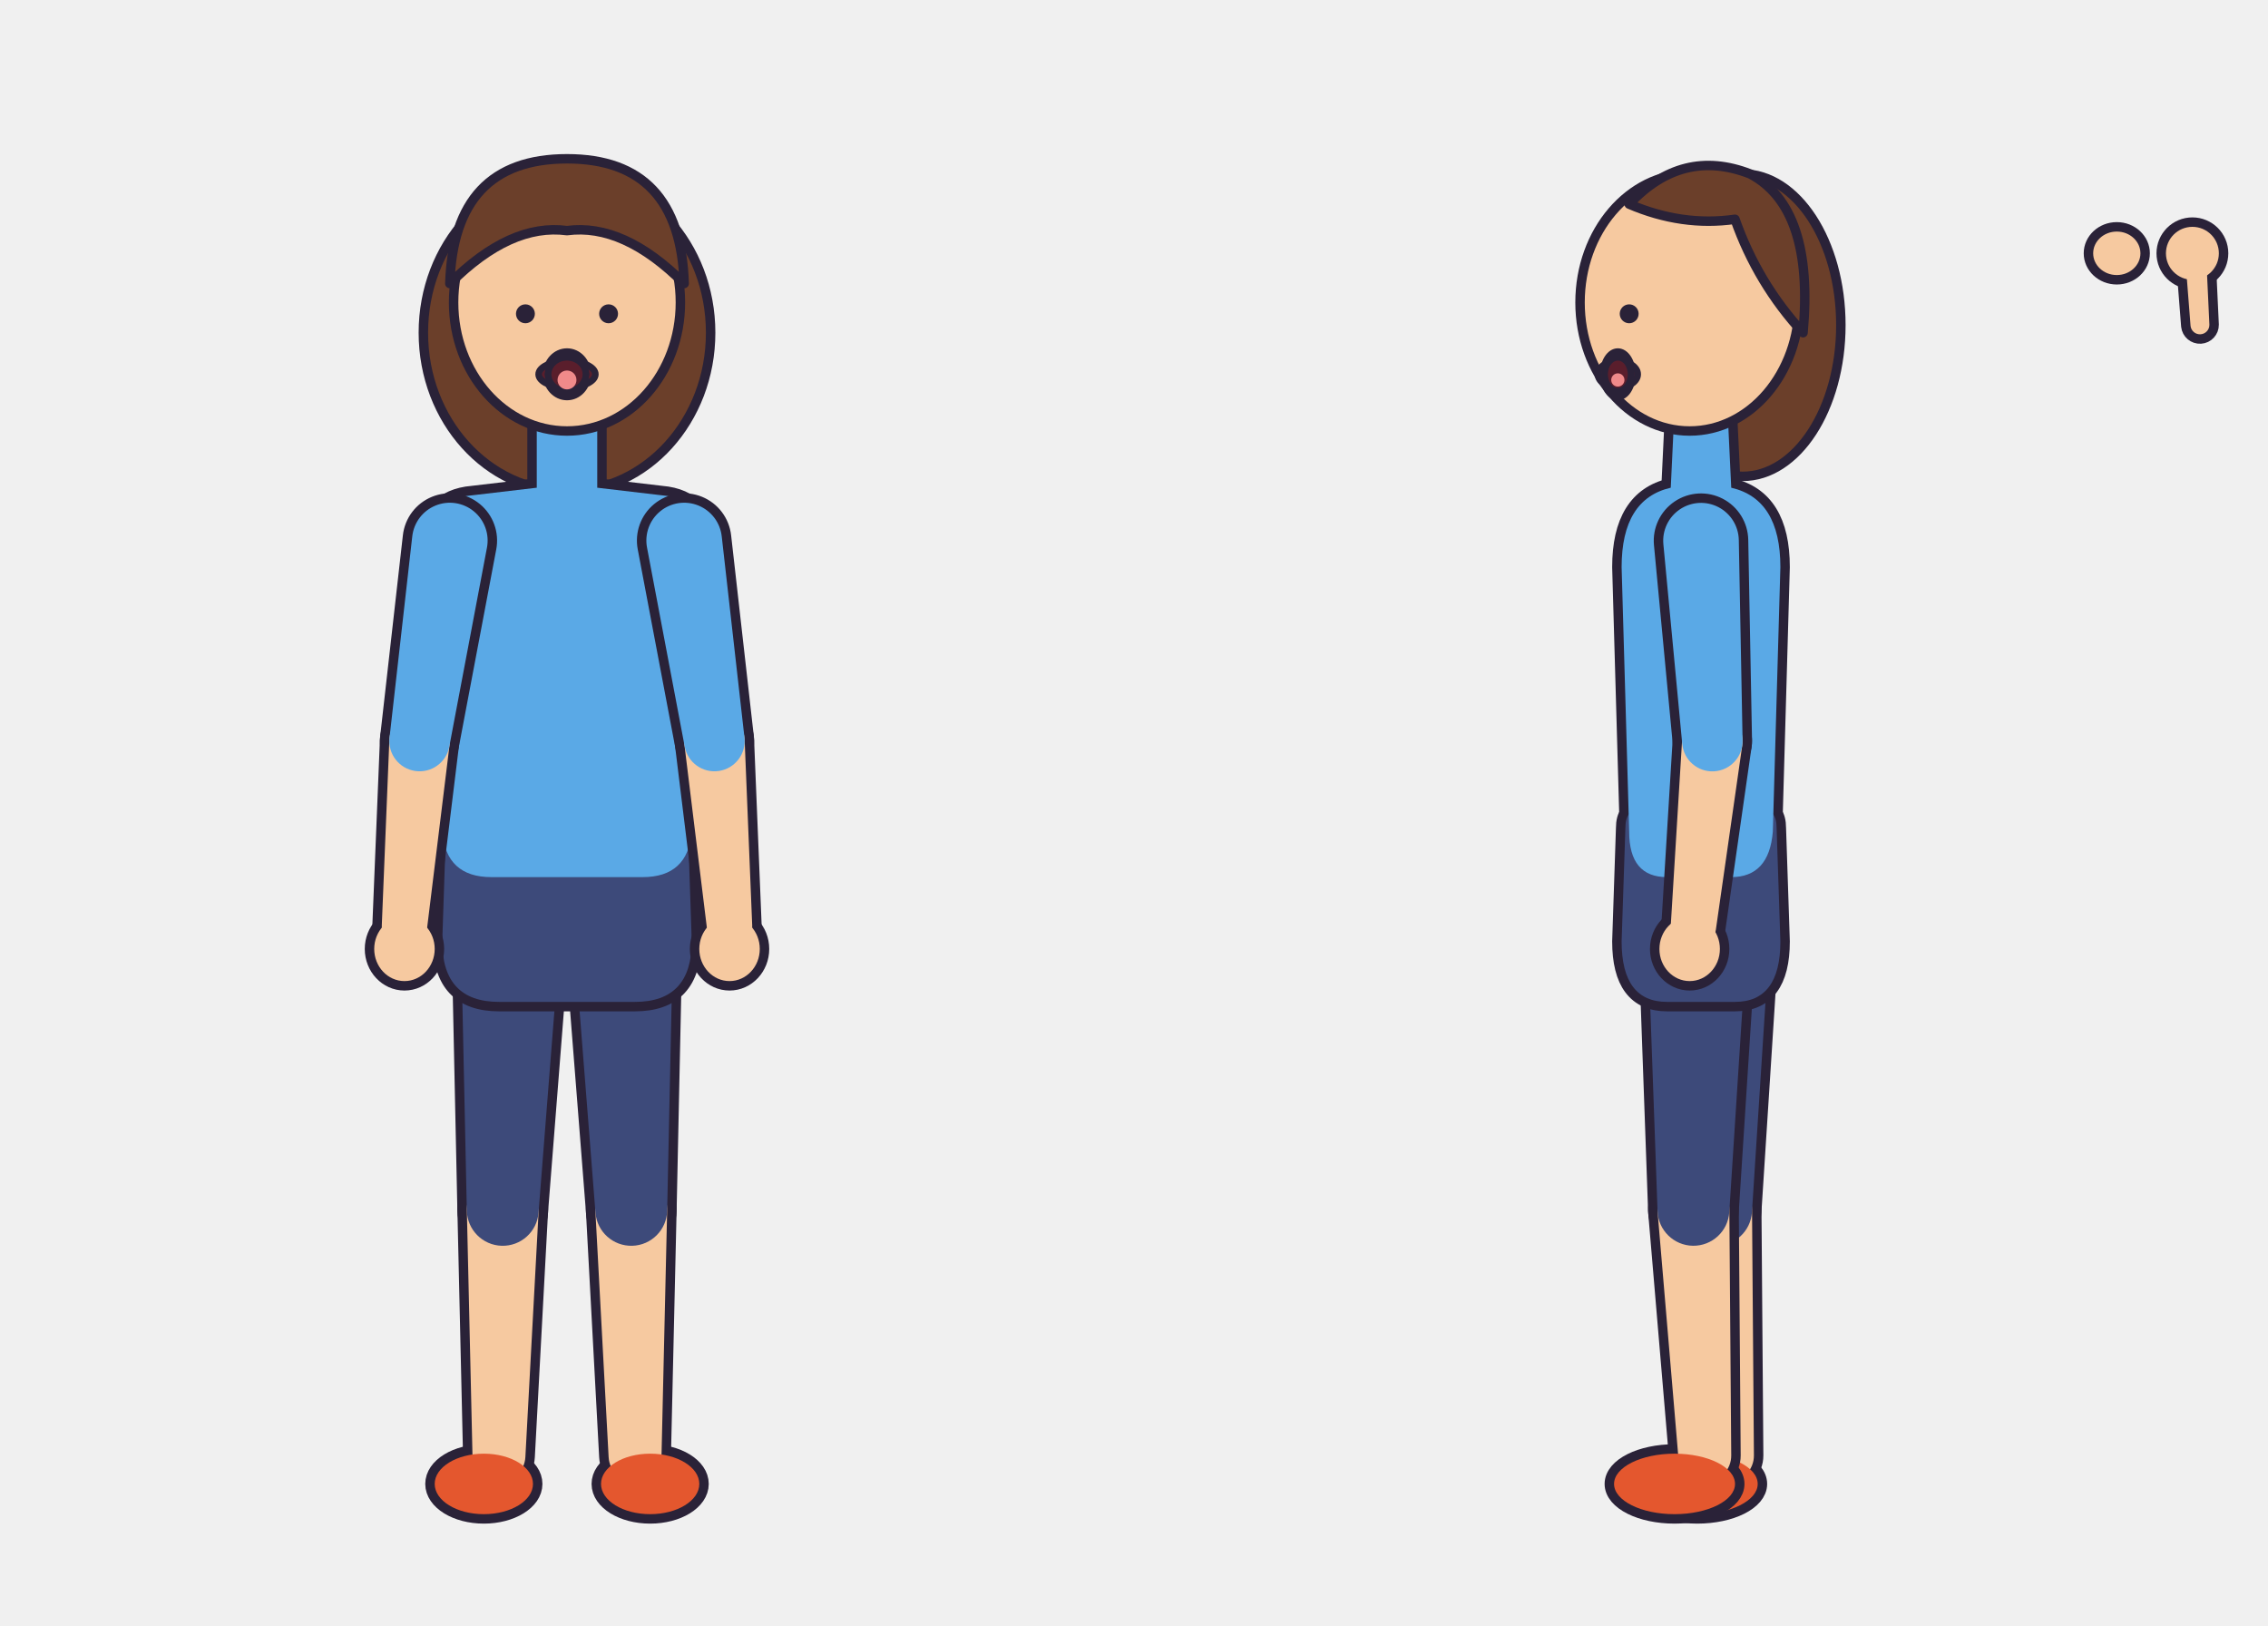
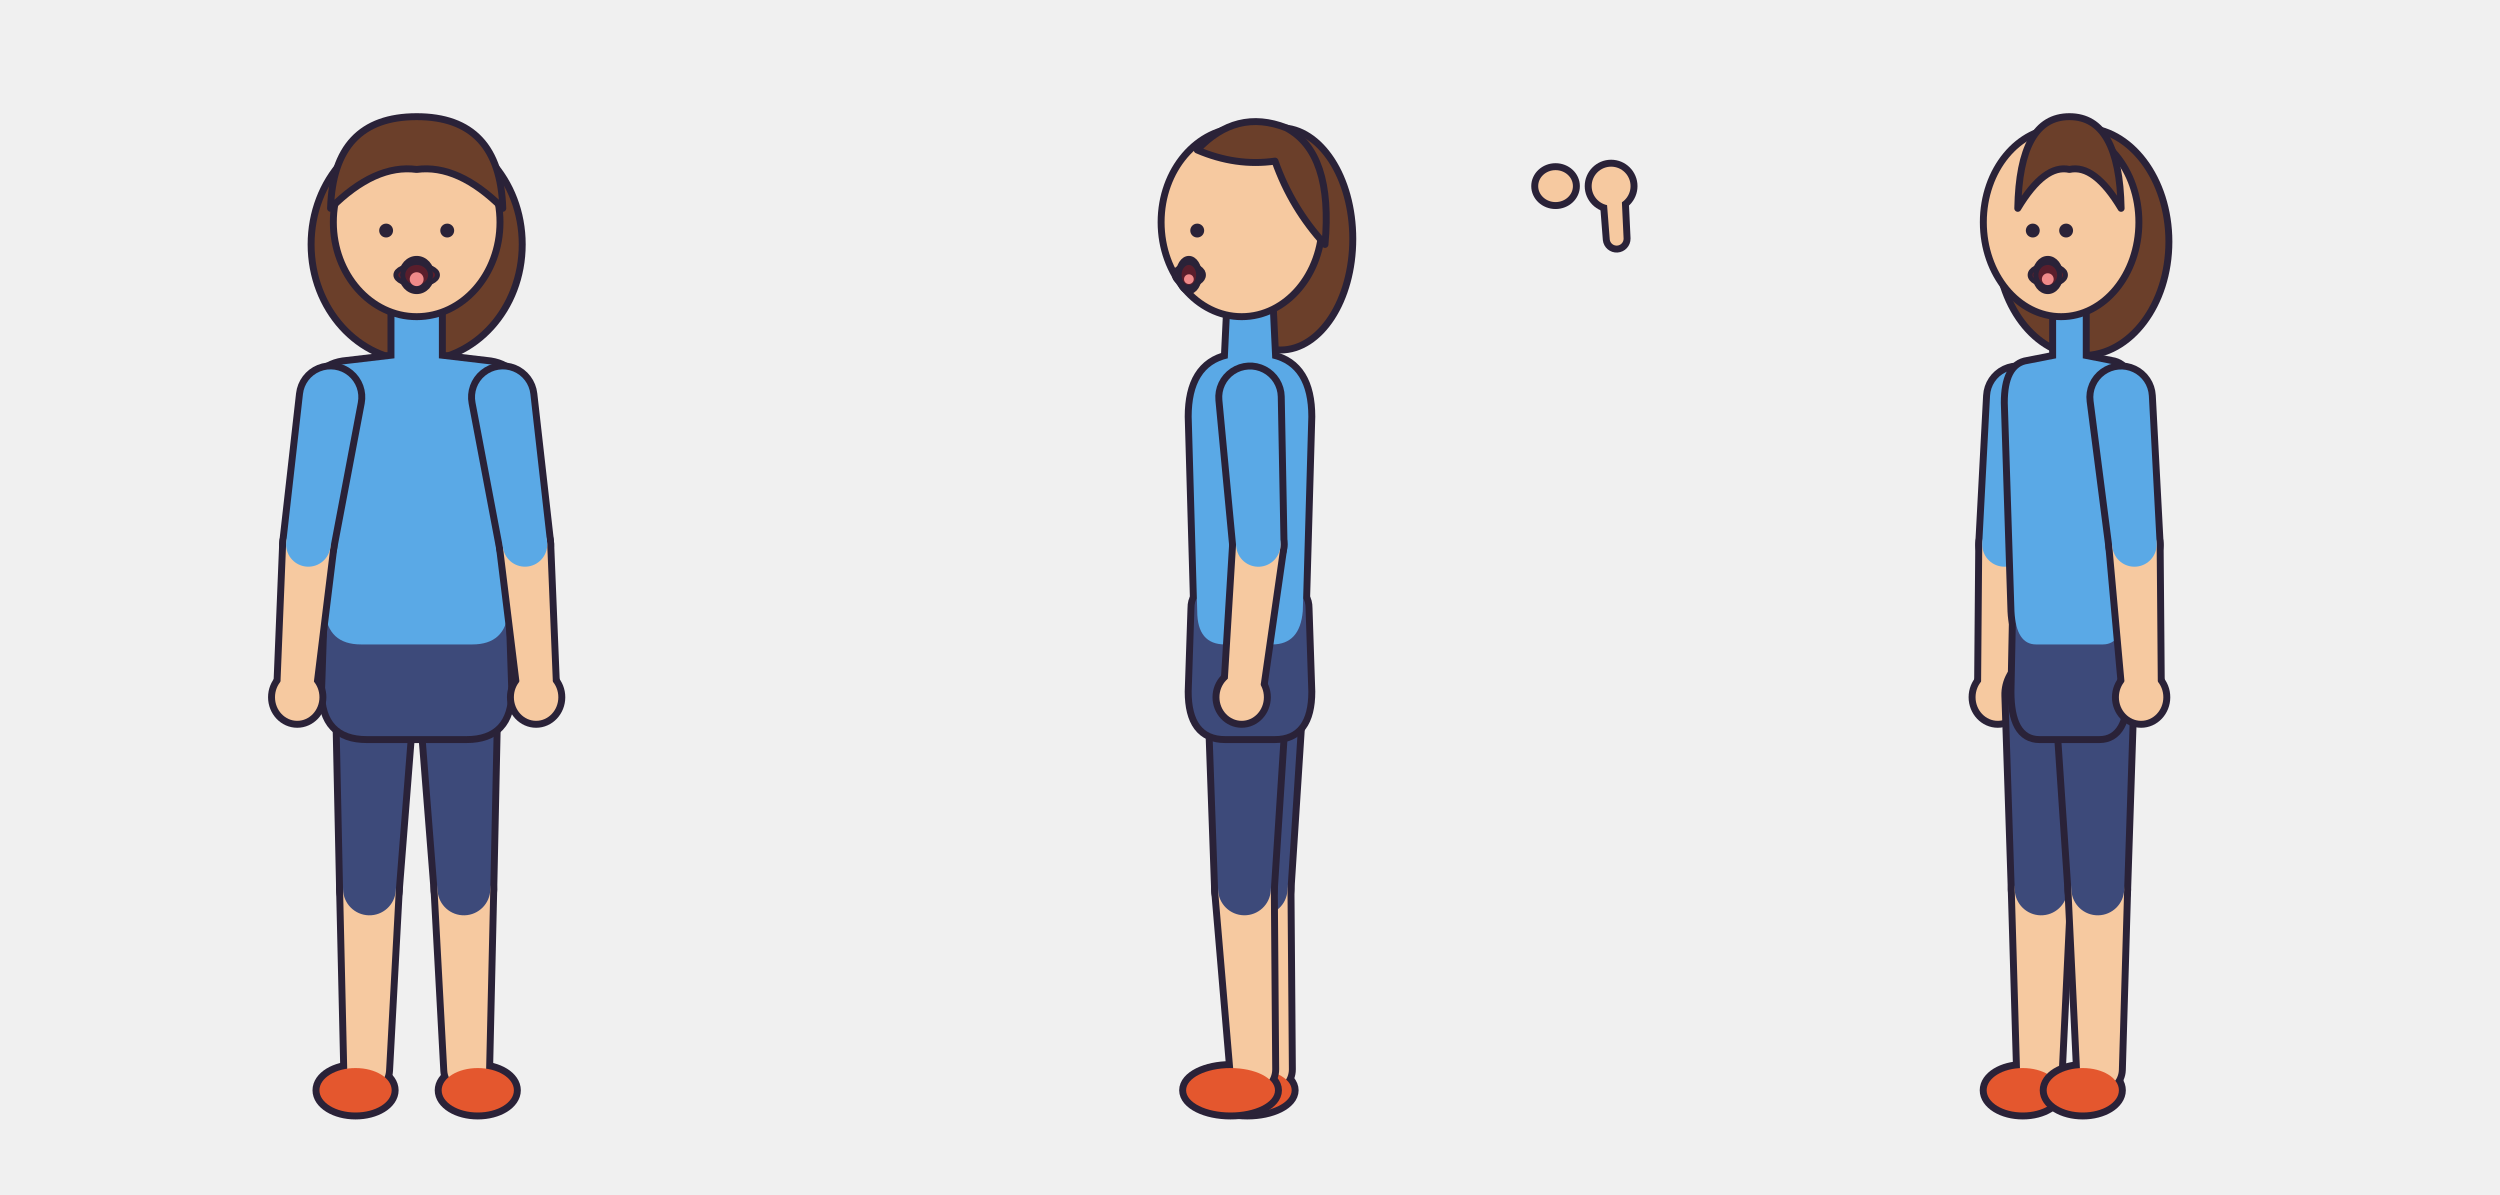
- <svg xmlns="http://www.w3.org/2000/svg" viewBox="0 0 1200 860" width="1200" height="860">
+ <svg xmlns="http://www.w3.org/2000/svg" viewBox="0 0 1800 860" width="1800" height="860">
  <g id="char_placeholder_low">
    <g id="front">
      <path d="M224 176A76 84 0 1 0 376 176A76 84 0 1 0 224 176Z" fill="#6b3f2a" stroke="#2a2238" stroke-width="5" stroke-linejoin="round" id="hair_back" />
      <g id="leg_R">
        <path d="M247.01 640.44L250 770.32A14 14 0 0 0 277.98 770.75L284.97 641.02A19 19 0 1 0 247.01 640.44Z" fill="#f6c9a0" stroke="#2a2238" stroke-width="10" stroke-linejoin="round" />
        <path d="M230 785A26 16 0 1 0 282 785A26 16 0 1 0 230 785Z" fill="#e4572e" stroke="#2a2238" stroke-width="10" stroke-linejoin="round" />
        <path d="M244.01 500.56L247 640.41A19 19 0 0 0 284.94 641.49L295.92 502.04A26 26 0 1 0 244.01 500.56Z" fill="#3d4a7a" stroke="#2a2238" stroke-width="10" stroke-linejoin="round" />
        <path d="M247.01 640.44L250 770.32A14 14 0 0 0 277.98 770.75L284.97 641.02A19 19 0 1 0 247.01 640.44Z" fill="#f6c9a0" />
        <path d="M230 785A26 16 0 1 0 282 785A26 16 0 1 0 230 785Z" fill="#e4572e" />
        <path d="M244.01 500.56L247 640.41A19 19 0 0 0 284.94 641.49L295.92 502.04A26 26 0 1 0 244.01 500.56Z" fill="#3d4a7a" />
      </g>
      <g id="leg_L">
        <path d="M315.03 641.02L322.02 770.75A14 14 0 0 0 350 770.32L352.99 640.44A19 19 0 1 0 315.03 641.02Z" fill="#f6c9a0" stroke="#2a2238" stroke-width="10" stroke-linejoin="round" />
        <path d="M318 785A26 16 0 1 0 370 785A26 16 0 1 0 318 785Z" fill="#e4572e" stroke="#2a2238" stroke-width="10" stroke-linejoin="round" />
        <path d="M304.08 502.04L315.06 641.49A19 19 0 0 0 353 640.41L355.99 500.56A26 26 0 1 0 304.08 502.04Z" fill="#3d4a7a" stroke="#2a2238" stroke-width="10" stroke-linejoin="round" />
        <path d="M315.03 641.02L322.02 770.75A14 14 0 0 0 350 770.32L352.99 640.44A19 19 0 1 0 315.03 641.02Z" fill="#f6c9a0" />
        <path d="M318 785A26 16 0 1 0 370 785A26 16 0 1 0 318 785Z" fill="#e4572e" />
        <path d="M304.08 502.04L315.06 641.49A19 19 0 0 0 353 640.41L355.99 500.56A26 26 0 1 0 304.08 502.04Z" fill="#3d4a7a" />
      </g>
      <g id="torso">
        <path d="M244 428L356 428Q364 428 364 438L366 498Q366 530 336 530L264 530Q234 530 234 498L236 438Q236 428 244 428Z" fill="#3d4a7a" stroke="#2a2238" stroke-width="10" stroke-linejoin="round" />
        <path d="M284 216L316 216L316 258L350 262Q374 264 374 290L366 440Q364 464 340 464L260 464Q236 464 234 440L226 290Q226 264 250 262L284 258Z" fill="#5aa9e6" stroke="#2a2238" stroke-width="10" stroke-linejoin="round" />
        <path d="M244 428L356 428Q364 428 364 438L366 498Q366 530 336 530L264 530Q234 530 234 498L236 438Q236 428 244 428Z" fill="#3d4a7a" />
        <path d="M284 216L316 216L316 258L350 262Q374 264 374 290L366 440Q364 464 340 464L260 464Q236 464 234 440L226 290Q226 264 250 262L284 258Z" fill="#5aa9e6" />
      </g>
      <g id="head">
        <path d="M240 160A60 68 0 1 0 360 160A60 68 0 1 0 240 160Z" fill="#f6c9a0" stroke="#2a2238" stroke-width="5" stroke-linejoin="round" />
        <path d="M238 150Q240 84 300 84Q360 84 362 150Q330 118 300 122Q270 118 238 150Z" fill="#6b3f2a" stroke="#2a2238" stroke-width="5" stroke-linejoin="round" />
        <circle cx="278" cy="166" r="5" fill="#2a2238" />
        <circle cx="322" cy="166" r="5" fill="#2a2238" />
      </g>
      <g id="mouths">
        <g id="mouth_rest">
          <path d="M286 196Q300 208 314 196" fill="none" stroke="#2a2238" stroke-width="3.5" stroke-linecap="round" stroke-linejoin="round" />
        </g>
        <g id="mouth_mbp">
          <path d="M289 198L311 198" fill="none" stroke="#2a2238" stroke-width="3.5" stroke-linecap="round" stroke-linejoin="round" />
        </g>
        <g id="mouth_a">
          <ellipse cx="300" cy="198" rx="11" ry="12" fill="#5a1e2c" stroke="#2a2238" stroke-width="3.5" stroke-linecap="round" stroke-linejoin="round" />
        </g>
        <g id="mouth_e">
          <ellipse cx="300" cy="198" rx="15" ry="7" fill="#5a1e2c" stroke="#2a2238" stroke-width="3.5" stroke-linecap="round" stroke-linejoin="round" />
          <rect x="291" y="192" width="18" height="4" fill="#fff" />
        </g>
        <g id="mouth_o">
          <ellipse cx="300" cy="198" rx="7" ry="8" fill="#5a1e2c" stroke="#2a2238" stroke-width="3.5" stroke-linecap="round" stroke-linejoin="round" />
        </g>
        <g id="mouth_u">
          <ellipse cx="300" cy="198" rx="4.5" ry="5" fill="#5a1e2c" stroke="#2a2238" stroke-width="3.5" stroke-linecap="round" stroke-linejoin="round" />
        </g>
        <g id="mouth_fv">
          <path d="M290 198L310 198" fill="none" stroke="#2a2238" stroke-width="3.5" stroke-linecap="round" stroke-linejoin="round" />
          <rect x="294" y="198" width="12" height="4" fill="#fff" stroke="#2a2238" stroke-width="1.5" />
        </g>
        <g id="mouth_l">
          <ellipse cx="300" cy="198" rx="10" ry="9" fill="#5a1e2c" stroke="#2a2238" stroke-width="3.5" stroke-linecap="round" stroke-linejoin="round" />
          <circle cx="300" cy="201" r="5" fill="#f08a8a" />
        </g>
      </g>
      <g id="arm_R">
        <path d="M206.01 391.35L202.01 489.51A12 12 0 0 0 225.91 491.46L237.88 393.95A16 16 0 1 0 206.01 391.35Z" fill="#f6c9a0" stroke="#2a2238" stroke-width="10" stroke-linejoin="round" />
        <path d="M198 502A16 17 0 1 0 230 502A16 17 0 1 0 198 502Z" fill="#f6c9a0" stroke="#2a2238" stroke-width="10" stroke-linejoin="round" />
        <path d="M218.13 283.75L206.1 390.2A16 16 0 0 0 237.72 394.98L257.65 289.72A20 20 0 1 0 218.13 283.75Z" fill="#5aa9e6" stroke="#2a2238" stroke-width="10" stroke-linejoin="round" />
        <path d="M206.01 391.35L202.01 489.51A12 12 0 0 0 225.91 491.46L237.88 393.95A16 16 0 1 0 206.01 391.35Z" fill="#f6c9a0" />
        <path d="M198 502A16 17 0 1 0 230 502A16 17 0 1 0 198 502Z" fill="#f6c9a0" />
        <path d="M218.13 283.75L206.1 390.2A16 16 0 0 0 237.72 394.98L257.65 289.72A20 20 0 1 0 218.13 283.75Z" fill="#5aa9e6" />
      </g>
      <g id="arm_L">
        <path d="M362.12 393.95L374.09 491.46A12 12 0 0 0 397.99 489.51L393.99 391.35A16 16 0 1 0 362.12 393.95Z" fill="#f6c9a0" stroke="#2a2238" stroke-width="10" stroke-linejoin="round" />
        <path d="M370 502A16 17 0 1 0 402 502A16 17 0 1 0 370 502Z" fill="#f6c9a0" stroke="#2a2238" stroke-width="10" stroke-linejoin="round" />
        <path d="M342.35 289.72L362.28 394.98A16 16 0 0 0 393.9 390.2L381.87 283.75A20 20 0 1 0 342.35 289.72Z" fill="#5aa9e6" stroke="#2a2238" stroke-width="10" stroke-linejoin="round" />
        <path d="M362.12 393.95L374.09 491.46A12 12 0 0 0 397.99 489.51L393.99 391.35A16 16 0 1 0 362.12 393.95Z" fill="#f6c9a0" />
        <path d="M370 502A16 17 0 1 0 402 502A16 17 0 1 0 370 502Z" fill="#f6c9a0" />
        <path d="M342.35 289.72L362.28 394.98A16 16 0 0 0 393.9 390.2L381.87 283.75A20 20 0 1 0 342.35 289.72Z" fill="#5aa9e6" />
      </g>
    </g>
    <g id="side">
      <g id="arm_R_1_">
        <path d="M900.03 391.02L894.02 489.27A12 12 0 0 0 917.88 491.7L931.84 394.27A16 16 0 1 0 900.03 391.02Z" fill="#f6c9a0" stroke="#2a2238" stroke-width="10" stroke-linejoin="round" />
        <path d="M888 502A16 17 0 1 0 920 502A16 17 0 1 0 888 502Z" fill="#f6c9a0" stroke="#2a2238" stroke-width="10" stroke-linejoin="round" />
        <path d="M890.09 287.88L900.07 393.51A16 16 0 0 0 932 391.7L930 285.62A20 20 0 1 0 890.09 287.88Z" fill="#5aa9e6" stroke="#2a2238" stroke-width="10" stroke-linejoin="round" />
        <path d="M900.03 391.02L894.02 489.27A12 12 0 0 0 917.88 491.7L931.84 394.27A16 16 0 1 0 900.03 391.02Z" fill="#f6c9a0" />
        <path d="M888 502A16 17 0 1 0 920 502A16 17 0 1 0 888 502Z" fill="#f6c9a0" />
        <path d="M890.09 287.88L900.07 393.51A16 16 0 0 0 932 391.7L930 285.62A20 20 0 1 0 890.09 287.88Z" fill="#5aa9e6" />
      </g>
      <g id="leg_R_1_">
        <path d="M889.07 641.6L900.05 771.18A14 14 0 0 0 928 769.89L927 639.85A19 19 0 1 0 889.07 641.6Z" fill="#f6c9a0" stroke="#2a2238" stroke-width="10" stroke-linejoin="round" />
        <path d="M866 785A32 16 0 1 0 930 785A32 16 0 1 0 866 785Z" fill="#e4572e" stroke="#2a2238" stroke-width="10" stroke-linejoin="round" />
        <path d="M884.02 500.93L889.01 640.68A19 19 0 0 0 926.96 641.22L935.95 501.67A26 26 0 1 0 884.02 500.93Z" fill="#3d4a7a" stroke="#2a2238" stroke-width="10" stroke-linejoin="round" />
        <path d="M889.07 641.6L900.05 771.18A14 14 0 0 0 928 769.89L927 639.85A19 19 0 1 0 889.07 641.6Z" fill="#f6c9a0" />
        <path d="M866 785A32 16 0 1 0 930 785A32 16 0 1 0 866 785Z" fill="#e4572e" />
        <path d="M884.02 500.93L889.01 640.68A19 19 0 0 0 926.96 641.22L935.95 501.67A26 26 0 1 0 884.02 500.93Z" fill="#3d4a7a" />
      </g>
      <path d="M870 172A52 80 0 1 0 974 172A52 80 0 1 0 870 172Z" fill="#6b3f2a" stroke="#2a2238" stroke-width="5" stroke-linejoin="round" id="hair_back_1_" />
      <g id="leg_L_1_">
        <path d="M877.07 641.6L888.05 771.18A14 14 0 0 0 916 769.89L915 639.85A19 19 0 1 0 877.07 641.6Z" fill="#f6c9a0" stroke="#2a2238" stroke-width="10" stroke-linejoin="round" />
        <path d="M854 785A32 16 0 1 0 918 785A32 16 0 1 0 854 785Z" fill="#e4572e" stroke="#2a2238" stroke-width="10" stroke-linejoin="round" />
        <path d="M872.02 500.93L877.01 640.68A19 19 0 0 0 914.96 641.22L923.95 501.67A26 26 0 1 0 872.02 500.93Z" fill="#3d4a7a" stroke="#2a2238" stroke-width="10" stroke-linejoin="round" />
        <path d="M877.07 641.6L888.05 771.18A14 14 0 0 0 916 769.89L915 639.85A19 19 0 1 0 877.07 641.6Z" fill="#f6c9a0" />
        <path d="M854 785A32 16 0 1 0 918 785A32 16 0 1 0 854 785Z" fill="#e4572e" />
        <path d="M872.02 500.93L877.01 640.68A19 19 0 0 0 914.96 641.22L923.95 501.67A26 26 0 1 0 872.02 500.93Z" fill="#3d4a7a" />
      </g>
      <g id="torso_1_">
        <path d="M868 428L932 428Q940 428 940 438L942 498Q942 530 918 530L882 530Q858 530 858 498L860 438Q860 428 868 428Z" fill="#3d4a7a" stroke="#2a2238" stroke-width="10" stroke-linejoin="round" />
        <path d="M886 216L914 216L916 258Q942 264 942 300L938 440Q936 464 916 464L882 464Q862 464 862 440L858 300Q858 264 884 258Z" fill="#5aa9e6" stroke="#2a2238" stroke-width="10" stroke-linejoin="round" />
        <path d="M868 428L932 428Q940 428 940 438L942 498Q942 530 918 530L882 530Q858 530 858 498L860 438Q860 428 868 428Z" fill="#3d4a7a" />
        <path d="M886 216L914 216L916 258Q942 264 942 300L938 440Q936 464 916 464L882 464Q862 464 862 440L858 300Q858 264 884 258Z" fill="#5aa9e6" />
      </g>
      <g id="head_1_">
        <path d="M836 160A58 68 0 1 0 952 160A58 68 0 1 0 836 160Z" fill="#f6c9a0" stroke="#2a2238" stroke-width="5" stroke-linejoin="round" />
        <path d="M862 108Q890 78 926 92Q960 110 954 176Q930 150 918 116Q890 120 862 108Z" fill="#6b3f2a" stroke="#2a2238" stroke-width="5" stroke-linejoin="round" />
        <circle cx="862" cy="166" r="5" fill="#2a2238" />
      </g>
      <g id="mouths_1_">
        <g id="mouth_rest_1_">
          <path d="M846.2 196Q856 208 865.8 196" fill="none" stroke="#2a2238" stroke-width="3.5" stroke-linecap="round" stroke-linejoin="round" />
        </g>
        <g id="mouth_mbp_1_">
          <path d="M848.3 198L863.7 198" fill="none" stroke="#2a2238" stroke-width="3.5" stroke-linecap="round" stroke-linejoin="round" />
        </g>
        <g id="mouth_a_1_">
          <ellipse cx="856" cy="198" rx="7.7" ry="12" fill="#5a1e2c" stroke="#2a2238" stroke-width="3.5" stroke-linecap="round" stroke-linejoin="round" />
        </g>
        <g id="mouth_e_1_">
          <ellipse cx="856" cy="198" rx="10.5" ry="7" fill="#5a1e2c" stroke="#2a2238" stroke-width="3.5" stroke-linecap="round" stroke-linejoin="round" />
          <rect x="849.7" y="192" width="12.6" height="4" fill="#fff" />
        </g>
        <g id="mouth_o_1_">
          <ellipse cx="856" cy="198" rx="4.9" ry="8" fill="#5a1e2c" stroke="#2a2238" stroke-width="3.5" stroke-linecap="round" stroke-linejoin="round" />
        </g>
        <g id="mouth_u_1_">
          <ellipse cx="856" cy="198" rx="3.15" ry="5" fill="#5a1e2c" stroke="#2a2238" stroke-width="3.5" stroke-linecap="round" stroke-linejoin="round" />
        </g>
        <g id="mouth_fv_1_">
          <path d="M849 198L863 198" fill="none" stroke="#2a2238" stroke-width="3.5" stroke-linecap="round" stroke-linejoin="round" />
          <rect x="851.8" y="198" width="8.4" height="4" fill="#fff" stroke="#2a2238" stroke-width="1.5" />
        </g>
        <g id="mouth_l_1_">
          <ellipse cx="856" cy="198" rx="7" ry="9" fill="#5a1e2c" stroke="#2a2238" stroke-width="3.5" stroke-linecap="round" stroke-linejoin="round" />
          <circle cx="856" cy="201" r="3.5" fill="#f08a8a" />
        </g>
      </g>
      <g id="arm_L_1_">
        <path d="M890.03 391.02L884.02 489.27A12 12 0 0 0 907.88 491.7L921.84 394.27A16 16 0 1 0 890.03 391.02Z" fill="#f6c9a0" stroke="#2a2238" stroke-width="10" stroke-linejoin="round" />
        <path d="M878 502A16 17 0 1 0 910 502A16 17 0 1 0 878 502Z" fill="#f6c9a0" stroke="#2a2238" stroke-width="10" stroke-linejoin="round" />
        <path d="M880.09 287.88L890.07 393.51A16 16 0 0 0 922 391.7L920 285.62A20 20 0 1 0 880.09 287.88Z" fill="#5aa9e6" stroke="#2a2238" stroke-width="10" stroke-linejoin="round" />
        <path d="M890.03 391.02L884.02 489.27A12 12 0 0 0 907.88 491.7L921.84 394.27A16 16 0 1 0 890.03 391.02Z" fill="#f6c9a0" />
        <path d="M878 502A16 17 0 1 0 910 502A16 17 0 1 0 878 502Z" fill="#f6c9a0" />
        <path d="M880.09 287.88L890.07 393.51A16 16 0 0 0 922 391.7L920 285.62A20 20 0 1 0 880.09 287.88Z" fill="#5aa9e6" />
      </g>
    </g>
+     <g id="three_quarter">
+       <g id="arm_R_2_">
+         <path d="M1427.2 391.87L1426.4 489.9A12 12 0 0 0 1450.35 491.08L1459.14 393.43A16 16 0 1 0 1427.2 391.87Z" fill="#f6c9a0" stroke="#2a2238" stroke-width="10" stroke-linejoin="round" />
+         <path d="M1422.4 502A16 17 0 1 0 1454.4 502A16 17 0 1 0 1422.4 502Z" fill="#f6c9a0" stroke="#2a2238" stroke-width="10" stroke-linejoin="round" />
+         <path d="M1432.83 284.95L1427.22 391.16A16 16 0 0 0 1459.07 394.04L1472.64 288.55A20 20 0 1 0 1432.83 284.95Z" fill="#5aa9e6" stroke="#2a2238" stroke-width="10" stroke-linejoin="round" />
+         <path d="M1427.2 391.87L1426.4 489.9A12 12 0 0 0 1450.35 491.08L1459.14 393.43A16 16 0 1 0 1427.2 391.87Z" fill="#f6c9a0" />
+         <path d="M1422.4 502A16 17 0 1 0 1454.4 502A16 17 0 1 0 1422.4 502Z" fill="#f6c9a0" />
+         <path d="M1432.83 284.95L1427.22 391.16A16 16 0 0 0 1459.07 394.04L1472.64 288.55A20 20 0 1 0 1432.83 284.95Z" fill="#5aa9e6" />
+       </g>
+       <g id="leg_R_2_">
+         <path d="M1450.61 640.56L1454.41 770.41A14 14 0 0 0 1482.38 770.67L1488.58 640.91A19 19 0 1 0 1450.61 640.56Z" fill="#f6c9a0" stroke="#2a2238" stroke-width="10" stroke-linejoin="round" />
+         <path d="M1430.4 785A26 16 0 1 0 1482.4 785A26 16 0 1 0 1430.4 785Z" fill="#e4572e" stroke="#2a2238" stroke-width="10" stroke-linejoin="round" />
+         <path d="M1446.01 500.85L1450.61 640.62A19 19 0 0 0 1488.56 641.27L1497.94 501.74A26 26 0 1 0 1446.01 500.85Z" fill="#3d4a7a" stroke="#2a2238" stroke-width="10" stroke-linejoin="round" />
+         <path d="M1450.61 640.56L1454.41 770.41A14 14 0 0 0 1482.38 770.67L1488.58 640.91A19 19 0 1 0 1450.61 640.56Z" fill="#f6c9a0" />
+         <path d="M1430.4 785A26 16 0 1 0 1482.4 785A26 16 0 1 0 1430.4 785Z" fill="#e4572e" />
+         <path d="M1446.01 500.85L1450.61 640.62A19 19 0 0 0 1488.56 641.27L1497.94 501.74A26 26 0 1 0 1446.01 500.85Z" fill="#3d4a7a" />
+       </g>
+       <path d="M1437.6 174A62 82 0 1 0 1561.6 174A62 82 0 1 0 1437.6 174Z" fill="#6b3f2a" stroke="#2a2238" stroke-width="5" stroke-linejoin="round" id="hair_back_2_" />
+       <g id="leg_L_2_">
+         <path d="M1491.42 640.91L1497.62 770.67A14 14 0 0 0 1525.59 770.41L1529.39 640.56A19 19 0 1 0 1491.42 640.91Z" fill="#f6c9a0" stroke="#2a2238" stroke-width="10" stroke-linejoin="round" />
+         <path d="M1473.6 785A26 16 0 1 0 1525.6 785A26 16 0 1 0 1473.6 785Z" fill="#e4572e" stroke="#2a2238" stroke-width="10" stroke-linejoin="round" />
+         <path d="M1482.06 501.74L1491.44 641.27A19 19 0 0 0 1529.39 640.62L1533.99 500.85A26 26 0 1 0 1482.06 501.74Z" fill="#3d4a7a" stroke="#2a2238" stroke-width="10" stroke-linejoin="round" />
+         <path d="M1491.42 640.91L1497.62 770.67A14 14 0 0 0 1525.59 770.41L1529.39 640.56A19 19 0 1 0 1491.42 640.91Z" fill="#f6c9a0" />
+         <path d="M1473.6 785A26 16 0 1 0 1525.6 785A26 16 0 1 0 1473.6 785Z" fill="#e4572e" />
+         <path d="M1482.06 501.74L1491.44 641.27A19 19 0 0 0 1529.39 640.62L1533.99 500.85A26 26 0 1 0 1482.06 501.74Z" fill="#3d4a7a" />
+       </g>
+       <g id="torso_2_">
+         <path d="M1456.4 428L1523.6 428Q1528.4 428 1528.4 438L1529.6 498Q1529.6 530 1511.6 530L1468.4 530Q1450.4 530 1450.4 498L1451.6 438Q1451.6 428 1456.4 428Z" fill="#3d4a7a" stroke="#2a2238" stroke-width="10" stroke-linejoin="round" />
+         <path d="M1480.4 216L1499.6 216L1499.6 258L1520 262Q1534.4 264 1534.4 290L1529.6 440Q1528.4 464 1514 464L1466 464Q1451.6 464 1450.4 440L1445.6 290Q1445.6 264 1460 262L1480.4 258Z" fill="#5aa9e6" stroke="#2a2238" stroke-width="10" stroke-linejoin="round" />
+         <path d="M1456.4 428L1523.6 428Q1528.4 428 1528.4 438L1529.6 498Q1529.6 530 1511.6 530L1468.4 530Q1450.4 530 1450.4 498L1451.6 438Q1451.6 428 1456.4 428Z" fill="#3d4a7a" />
+         <path d="M1480.4 216L1499.6 216L1499.6 258L1520 262Q1534.4 264 1534.4 290L1529.6 440Q1528.4 464 1514 464L1466 464Q1451.6 464 1450.4 440L1445.6 290Q1445.6 264 1460 262L1480.4 258Z" fill="#5aa9e6" />
+       </g>
+       <g id="head_2_">
+         <path d="M1428 160A56 68 0 1 0 1540 160A56 68 0 1 0 1428 160Z" fill="#f6c9a0" stroke="#2a2238" stroke-width="5" stroke-linejoin="round" />
+         <path d="M1452.8 150Q1454 84 1490 84Q1526 84 1527.2 150Q1508 118 1490 122Q1472 118 1452.8 150Z" fill="#6b3f2a" stroke="#2a2238" stroke-width="5" stroke-linejoin="round" />
+         <circle cx="1463.6" cy="166" r="5" fill="#2a2238" />
+         <circle cx="1487.6" cy="166" r="5" fill="#2a2238" />
+       </g>
+       <g id="mouths_2_">
+         <g id="mouth_rest_2_">
+           <path d="M1462.5 196Q1474.4 208 1486.3 196" fill="none" stroke="#2a2238" stroke-width="3.5" stroke-linecap="round" stroke-linejoin="round" />
+         </g>
+         <g id="mouth_mbp_2_">
+           <path d="M1465.05 198L1483.75 198" fill="none" stroke="#2a2238" stroke-width="3.5" stroke-linecap="round" stroke-linejoin="round" />
+         </g>
+         <g id="mouth_a_2_">
+           <ellipse cx="1474.4" cy="198" rx="9.35" ry="12" fill="#5a1e2c" stroke="#2a2238" stroke-width="3.5" stroke-linecap="round" stroke-linejoin="round" />
+         </g>
+         <g id="mouth_e_2_">
+           <ellipse cx="1474.4" cy="198" rx="12.75" ry="7" fill="#5a1e2c" stroke="#2a2238" stroke-width="3.5" stroke-linecap="round" stroke-linejoin="round" />
+           <rect x="1466.75" y="192" width="15.3" height="4" fill="#fff" />
+         </g>
+         <g id="mouth_o_2_">
+           <ellipse cx="1474.4" cy="198" rx="5.95" ry="8" fill="#5a1e2c" stroke="#2a2238" stroke-width="3.5" stroke-linecap="round" stroke-linejoin="round" />
+         </g>
+         <g id="mouth_u_2_">
+           <ellipse cx="1474.4" cy="198" rx="3.83" ry="5" fill="#5a1e2c" stroke="#2a2238" stroke-width="3.5" stroke-linecap="round" stroke-linejoin="round" />
+         </g>
+         <g id="mouth_fv_2_">
+           <path d="M1465.9 198L1482.9 198" fill="none" stroke="#2a2238" stroke-width="3.5" stroke-linecap="round" stroke-linejoin="round" />
+           <rect x="1469.3" y="198" width="10.2" height="4" fill="#fff" stroke="#2a2238" stroke-width="1.5" />
+         </g>
+         <g id="mouth_l_2_">
+           <ellipse cx="1474.4" cy="198" rx="8.5" ry="9" fill="#5a1e2c" stroke="#2a2238" stroke-width="3.5" stroke-linecap="round" stroke-linejoin="round" />
+           <circle cx="1474.4" cy="201" r="4.25" fill="#f08a8a" />
+         </g>
+       </g>
+       <g id="arm_L_2_">
+         <path d="M1520.86 393.43L1529.65 491.08A12 12 0 0 0 1553.6 489.9L1552.8 391.87A16 16 0 1 0 1520.86 393.43Z" fill="#f6c9a0" stroke="#2a2238" stroke-width="10" stroke-linejoin="round" />
+         <path d="M1525.6 502A16 17 0 1 0 1557.6 502A16 17 0 1 0 1525.6 502Z" fill="#f6c9a0" stroke="#2a2238" stroke-width="10" stroke-linejoin="round" />
+         <path d="M1507.36 288.55L1520.93 394.04A16 16 0 0 0 1552.78 391.16L1547.17 284.95A20 20 0 1 0 1507.36 288.55Z" fill="#5aa9e6" stroke="#2a2238" stroke-width="10" stroke-linejoin="round" />
+         <path d="M1520.86 393.43L1529.65 491.08A12 12 0 0 0 1553.6 489.9L1552.8 391.87A16 16 0 1 0 1520.86 393.43Z" fill="#f6c9a0" />
+         <path d="M1525.6 502A16 17 0 1 0 1557.6 502A16 17 0 1 0 1525.6 502Z" fill="#f6c9a0" />
+         <path d="M1507.36 288.55L1520.93 394.04A16 16 0 0 0 1552.78 391.16L1547.17 284.95A20 20 0 1 0 1507.36 288.55Z" fill="#5aa9e6" />
+       </g>
+     </g>
    <g id="hands">
      <path d="M1105 134A15 14 0 1 0 1135 134A15 14 0 1 0 1105 134Z" fill="#f6c9a0" stroke="#2a2238" stroke-width="5" stroke-linejoin="round" id="hand_fist" />
      <g id="hand_point">
        <path d="M1146 134A14 14 0 1 0 1174 134A14 14 0 1 0 1146 134Z" fill="#f6c9a0" stroke="#2a2238" stroke-width="10" stroke-linejoin="round" />
        <path d="M1156.52 140.43L1159.02 172.39A5 5 0 0 0 1168.99 171.77L1167.49 139.74A5.5 5.5 0 1 0 1156.52 140.43Z" fill="#f6c9a0" stroke="#2a2238" stroke-width="10" stroke-linejoin="round" />
        <path d="M1146 134A14 14 0 1 0 1174 134A14 14 0 1 0 1146 134Z" fill="#f6c9a0" />
        <path d="M1156.52 140.43L1159.02 172.39A5 5 0 0 0 1168.99 171.77L1167.49 139.74A5.5 5.5 0 1 0 1156.52 140.43Z" fill="#f6c9a0" />
      </g>
    </g>
  </g>
</svg>
